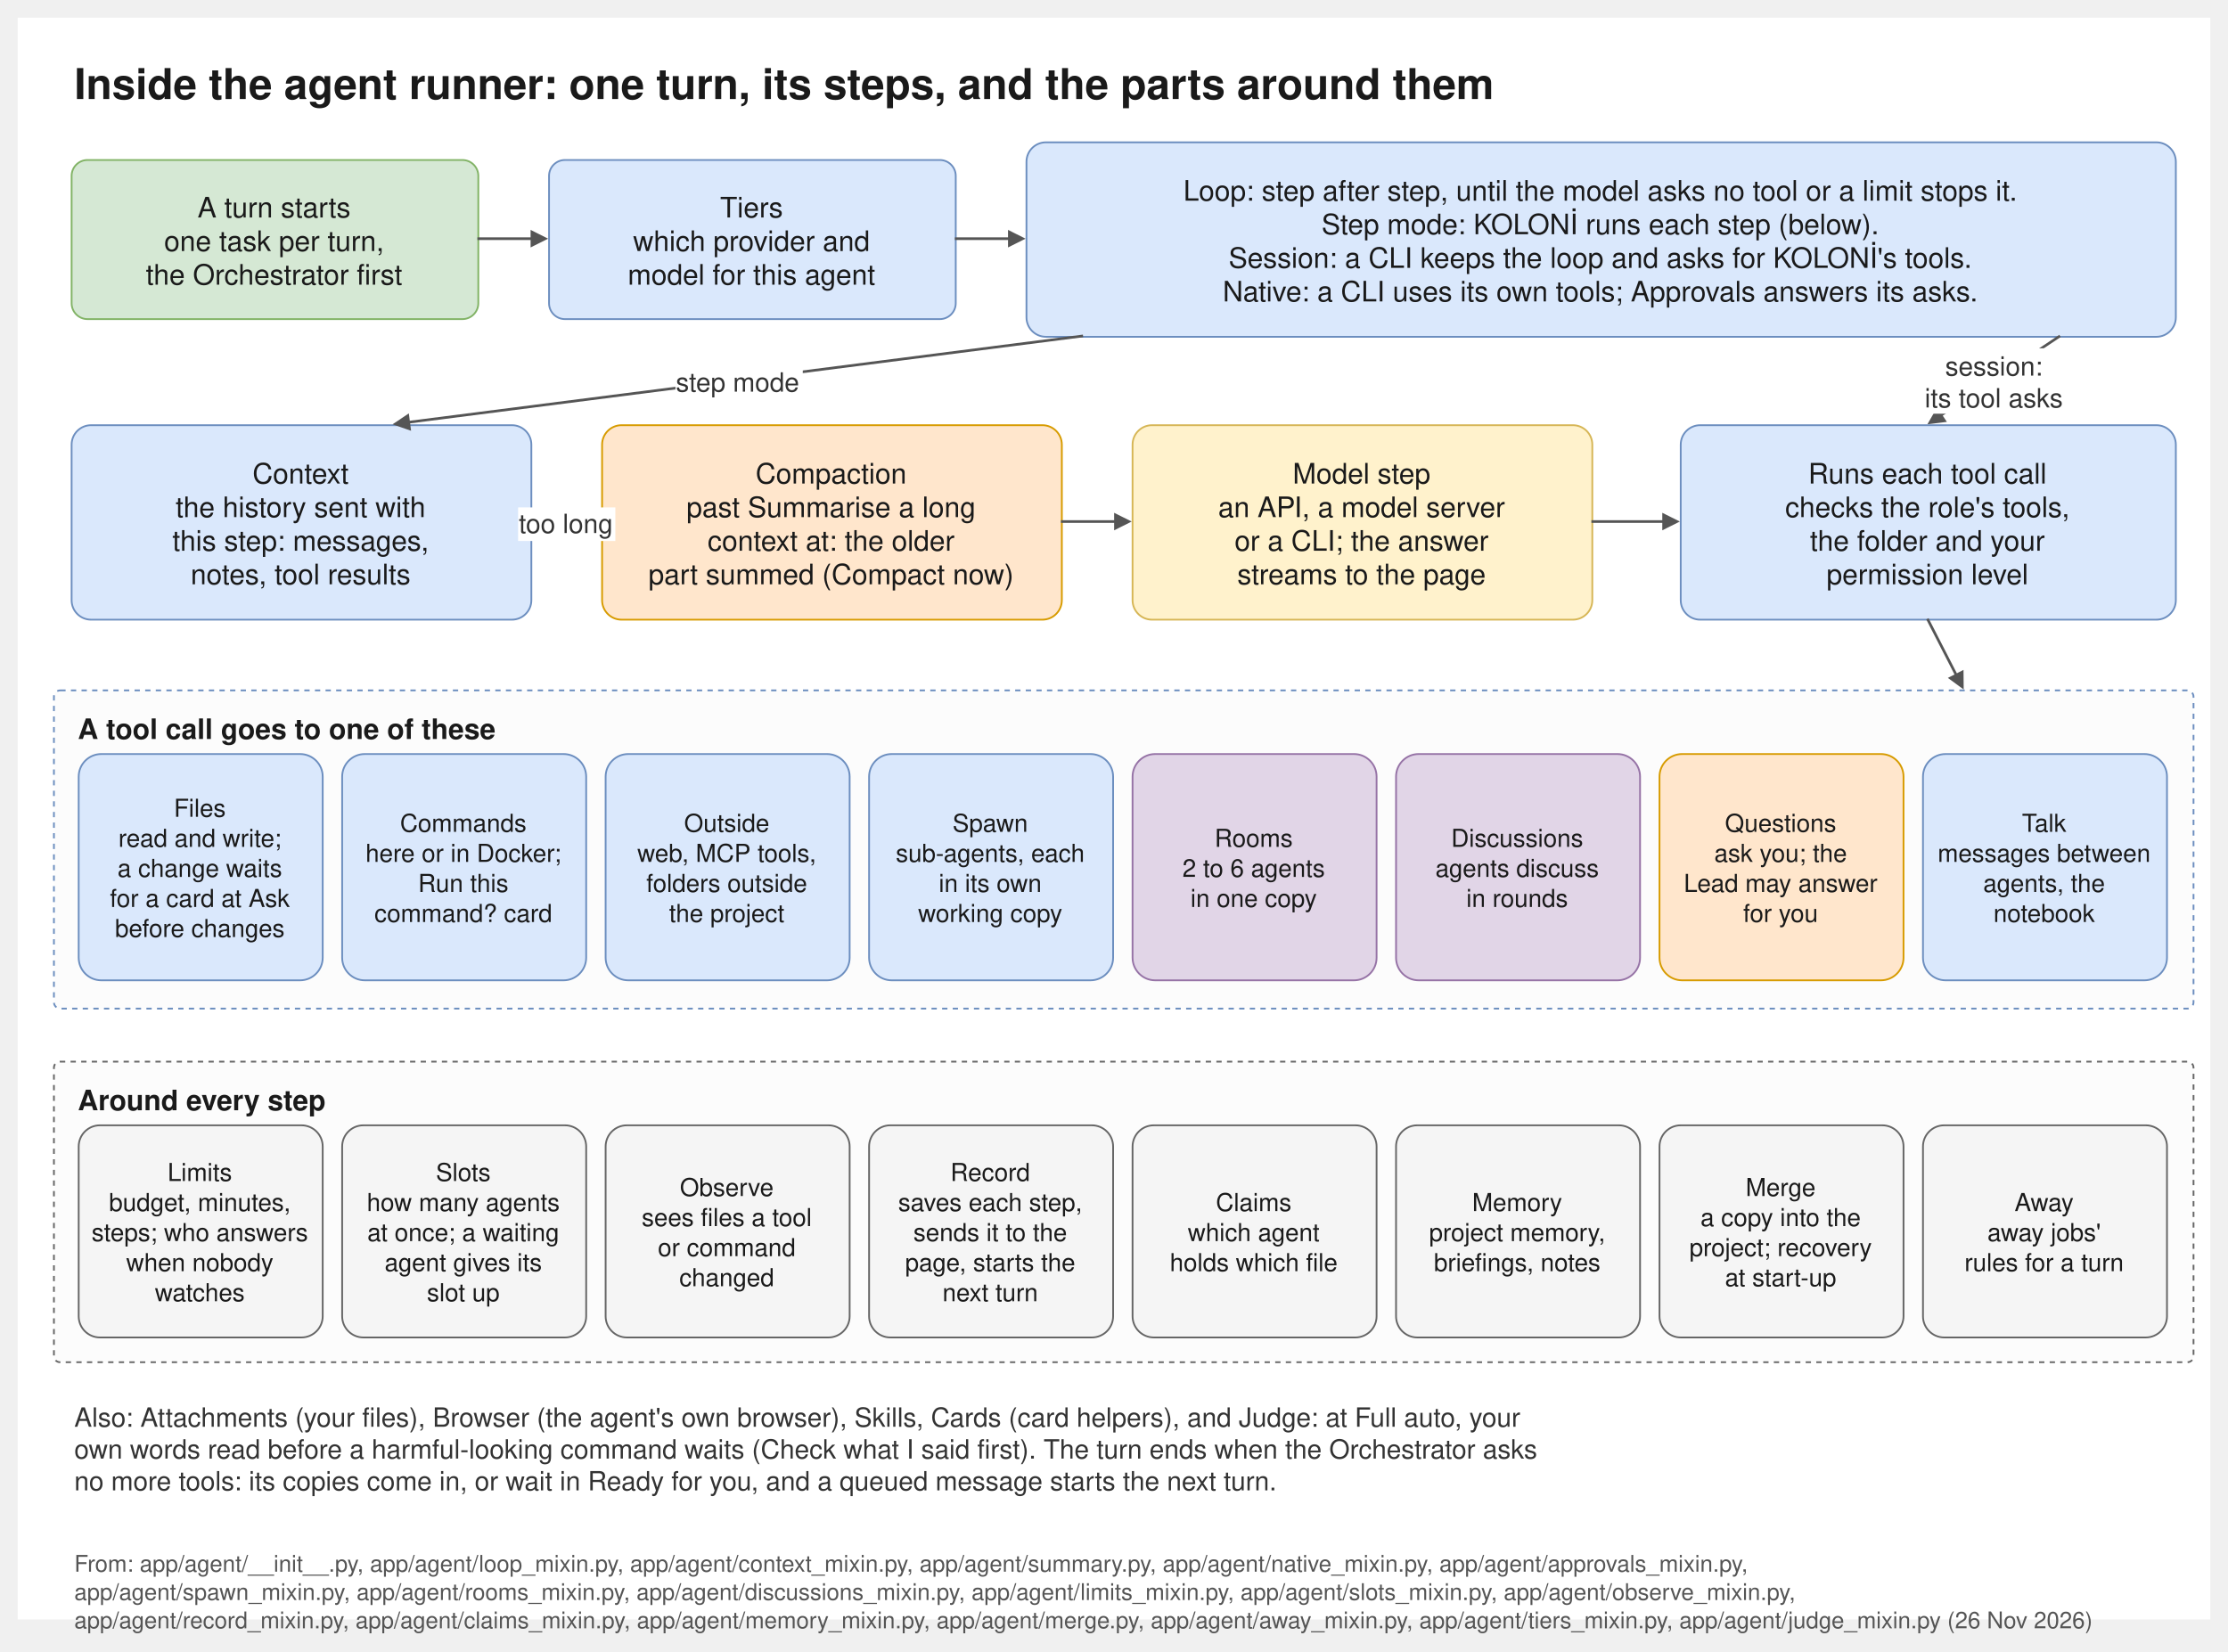
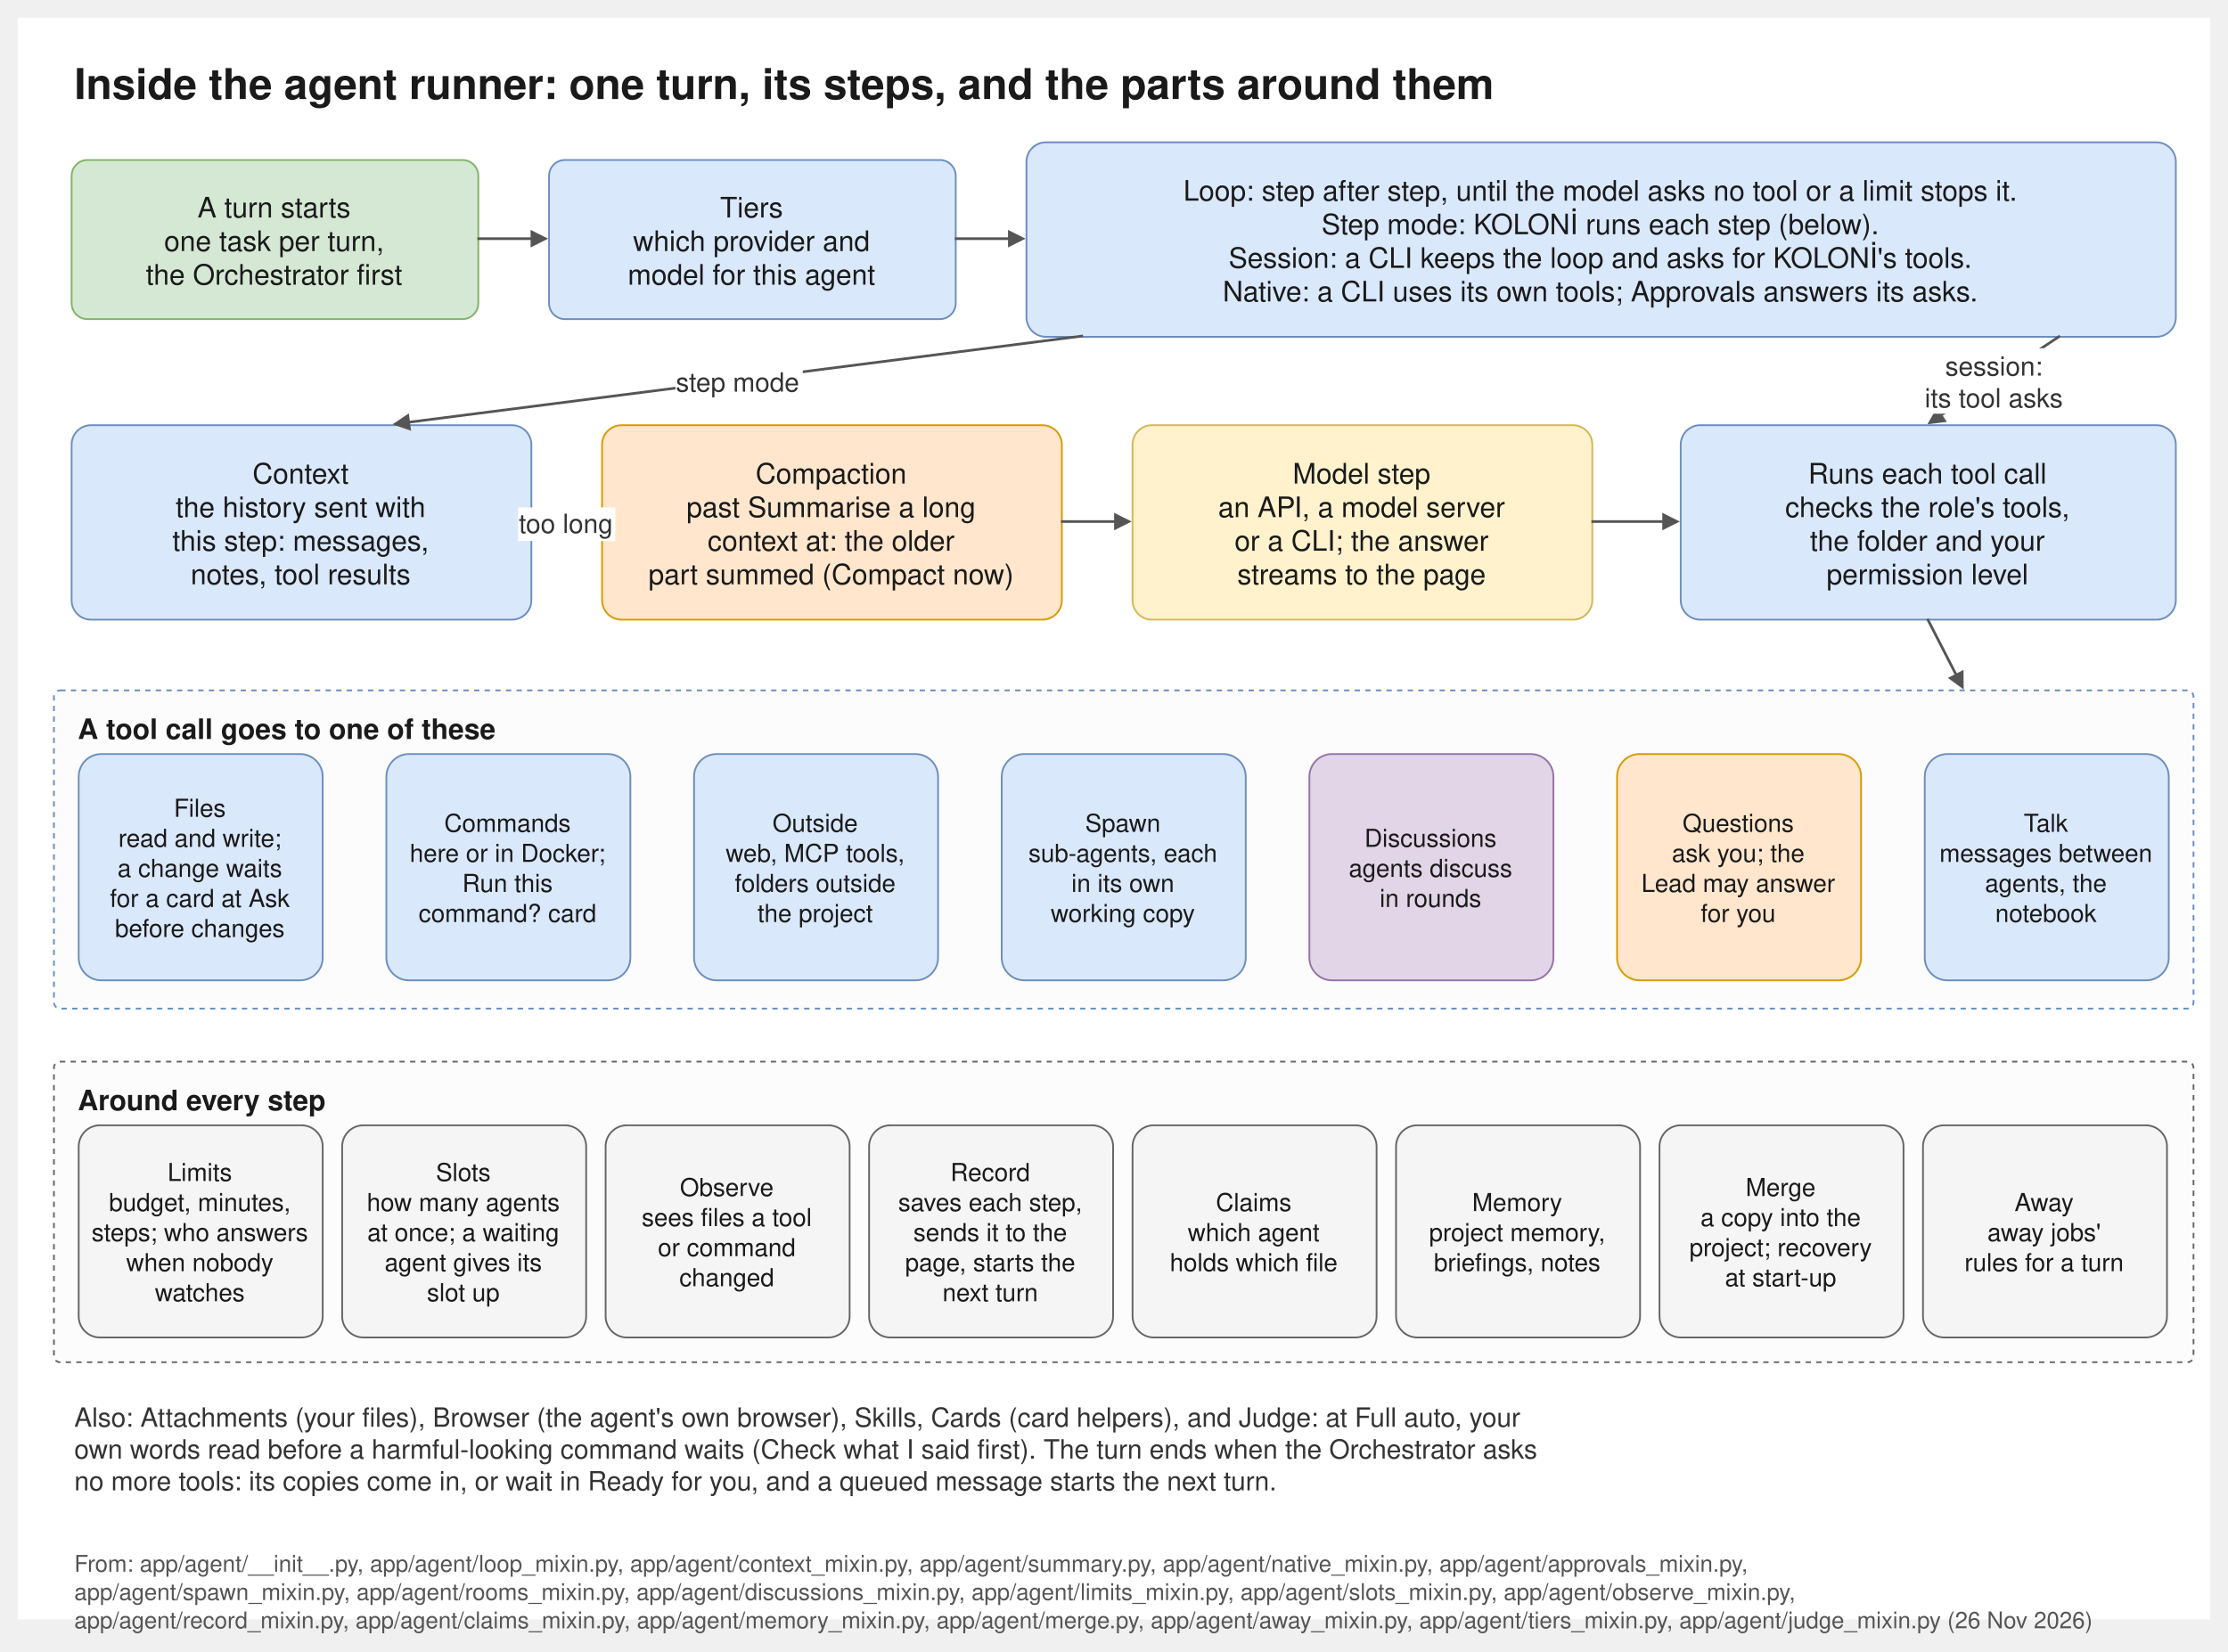
<svg xmlns="http://www.w3.org/2000/svg" style="background: transparent; background-color: transparent;" version="1.1" width="1260px" height="934px" viewBox="0 0 1260 934">
  <defs />
  <g>
    <g data-cell-id="0">
      <g data-cell-id="1">
        <g data-cell-id="backdrop">
          <g>
            <rect x="10" y="10" width="1240" height="906" fill="#ffffff" stroke="none" pointer-events="all" style="fill: light-dark(rgb(255, 255, 255), rgb(18, 18, 18));" />
          </g>
        </g>
        <g data-cell-id="title">
          <g>
            <rect x="40" y="26" width="1180" height="36" fill="none" stroke="none" pointer-events="all" />
          </g>
          <g>
            <g fill="#1a1a1a" font-family="Helvetica" font-weight="bold" text-anchor="start" font-size="24px" style="fill: light-dark(rgb(26, 26, 26), rgb(215, 215, 215));">
              <text x="42" y="56">Inside the agent runner: one turn, its steps, and the parts around them</text>
            </g>
          </g>
        </g>
        <g data-cell-id="start">
          <g transform="translate(0.5,0.5)">
            <rect x="40" y="90" width="230" height="90" rx="9" ry="9" fill="#d5e8d4" stroke="#82b366" pointer-events="all" style="fill: light-dark(rgb(213, 232, 212), rgb(31, 47, 30)); stroke: light-dark(rgb(130, 179, 102), rgb(68, 110, 44));" />
          </g>
          <g>
            <g fill="#1a1a1a" font-family="Helvetica" text-anchor="middle" font-size="16px" style="fill: light-dark(rgb(26, 26, 26), rgb(215, 215, 215));">
              <text x="155" y="123">A turn starts</text>
              <text x="155" y="142">one task per turn,</text>
              <text x="155" y="161">the Orchestrator first</text>
            </g>
          </g>
        </g>
        <g data-cell-id="tiers">
          <g transform="translate(0.5,0.5)">
            <rect x="310" y="90" width="230" height="90" rx="9" ry="9" fill="#dae8fc" stroke="#6c8ebf" pointer-events="all" style="fill: light-dark(rgb(218, 232, 252), rgb(29, 41, 59)); stroke: light-dark(rgb(108, 142, 191), rgb(92, 121, 163));" />
          </g>
          <g>
            <g fill="#1a1a1a" font-family="Helvetica" text-anchor="middle" font-size="16px" style="fill: light-dark(rgb(26, 26, 26), rgb(215, 215, 215));">
              <text x="425" y="123">Tiers</text>
              <text x="425" y="142">which provider and</text>
              <text x="425" y="161">model for this agent</text>
            </g>
          </g>
        </g>
        <g data-cell-id="loop">
          <g transform="translate(0.5,0.5)">
            <rect x="580" y="80" width="650" height="110" rx="11" ry="11" fill="#dae8fc" stroke="#6c8ebf" pointer-events="all" style="fill: light-dark(rgb(218, 232, 252), rgb(29, 41, 59)); stroke: light-dark(rgb(108, 142, 191), rgb(92, 121, 163));" />
          </g>
          <g>
            <g fill="#1a1a1a" font-family="Helvetica" text-anchor="middle" font-size="16px" style="fill: light-dark(rgb(26, 26, 26), rgb(215, 215, 215));">
              <text x="905" y="113.5">Loop: step after step, until the model asks no tool or a limit stops it.</text>
              <text x="905" y="132.5">Step mode: KOLONİ runs each step (below).</text>
              <text x="905" y="151.5">Session: a CLI keeps the loop and asks for KOLONİ's tools.</text>
              <text x="905" y="170.5">Native: a CLI uses its own tools; Approvals answers its asks.</text>
            </g>
          </g>
        </g>
        <g data-cell-id="ctx">
          <g transform="translate(0.5,0.5)">
            <rect x="40" y="240" width="260" height="110" rx="11" ry="11" fill="#dae8fc" stroke="#6c8ebf" pointer-events="all" style="fill: light-dark(rgb(218, 232, 252), rgb(29, 41, 59)); stroke: light-dark(rgb(108, 142, 191), rgb(92, 121, 163));" />
          </g>
          <g>
            <g fill="#1a1a1a" font-family="Helvetica" text-anchor="middle" font-size="16px" style="fill: light-dark(rgb(26, 26, 26), rgb(215, 215, 215));">
              <text x="170" y="273.5">Context</text>
              <text x="170" y="292.5">the history sent with</text>
              <text x="170" y="311.5">this step: messages,</text>
              <text x="170" y="330.5">notes, tool results</text>
            </g>
          </g>
        </g>
        <g data-cell-id="comp">
          <g transform="translate(0.5,0.5)">
            <rect x="340" y="240" width="260" height="110" rx="11" ry="11" fill="#ffe6cc" stroke="#d79b00" pointer-events="all" style="fill: light-dark(rgb(255, 230, 204), rgb(54, 33, 10)); stroke: light-dark(rgb(215, 155, 0), rgb(153, 101, 0));" />
          </g>
          <g>
            <g fill="#1a1a1a" font-family="Helvetica" text-anchor="middle" font-size="16px" style="fill: light-dark(rgb(26, 26, 26), rgb(215, 215, 215));">
              <text x="470" y="273.5">Compaction</text>
              <text x="470" y="292.5">past Summarise a long</text>
              <text x="470" y="311.5">context at: the older</text>
              <text x="470" y="330.5">part summed (Compact now)</text>
            </g>
          </g>
        </g>
        <g data-cell-id="model">
          <g transform="translate(0.5,0.5)">
            <rect x="640" y="240" width="260" height="110" rx="11" ry="11" fill="#fff2cc" stroke="#d6b656" pointer-events="all" style="fill: light-dark(rgb(255, 242, 204), rgb(40, 29, 0)); stroke: light-dark(rgb(214, 182, 86), rgb(109, 81, 0));" />
          </g>
          <g>
            <g fill="#1a1a1a" font-family="Helvetica" text-anchor="middle" font-size="16px" style="fill: light-dark(rgb(26, 26, 26), rgb(215, 215, 215));">
              <text x="770" y="273.5">Model step</text>
              <text x="770" y="292.5">an API, a model server</text>
              <text x="770" y="311.5">or a CLI; the answer</text>
              <text x="770" y="330.5">streams to the page</text>
            </g>
          </g>
        </g>
        <g data-cell-id="calls">
          <g transform="translate(0.5,0.5)">
            <rect x="950" y="240" width="280" height="110" rx="11" ry="11" fill="#dae8fc" stroke="#6c8ebf" pointer-events="all" style="fill: light-dark(rgb(218, 232, 252), rgb(29, 41, 59)); stroke: light-dark(rgb(108, 142, 191), rgb(92, 121, 163));" />
          </g>
          <g>
            <g fill="#1a1a1a" font-family="Helvetica" text-anchor="middle" font-size="16px" style="fill: light-dark(rgb(26, 26, 26), rgb(215, 215, 215));">
              <text x="1090" y="273.5">Runs each tool call</text>
              <text x="1090" y="292.5">checks the role's tools,</text>
              <text x="1090" y="311.5">the folder and your</text>
              <text x="1090" y="330.5">permission level</text>
            </g>
          </g>
        </g>
        <g data-cell-id="e9">
          <g>
            <path d="M 270 135 L 300.82 135" fill="none" stroke="#555555" stroke-width="1.5" stroke-miterlimit="10" pointer-events="stroke" style="stroke: light-dark(rgb(85, 85, 85), rgb(164, 164, 164));" />
            <path d="M 308.32 135 L 300.82 138.75 L 300.82 131.25 Z" fill="#555555" stroke="#555555" stroke-width="1.5" stroke-miterlimit="10" pointer-events="all" style="fill: light-dark(rgb(85, 85, 85), rgb(164, 164, 164)); stroke: light-dark(rgb(85, 85, 85), rgb(164, 164, 164));" />
          </g>
        </g>
        <g data-cell-id="e10">
          <g>
            <path d="M 540 135 L 570.82 135" fill="none" stroke="#555555" stroke-width="1.5" stroke-miterlimit="10" pointer-events="stroke" style="stroke: light-dark(rgb(85, 85, 85), rgb(164, 164, 164));" />
            <path d="M 578.32 135 L 570.82 138.75 L 570.82 131.25 Z" fill="#555555" stroke="#555555" stroke-width="1.5" stroke-miterlimit="10" pointer-events="all" style="fill: light-dark(rgb(85, 85, 85), rgb(164, 164, 164)); stroke: light-dark(rgb(85, 85, 85), rgb(164, 164, 164));" />
          </g>
        </g>
        <g data-cell-id="e11">
          <g>
            <path d="M 612.5 190 L 231.1 238.83" fill="none" stroke="#555555" stroke-width="1.5" stroke-miterlimit="10" pointer-events="stroke" style="stroke: light-dark(rgb(85, 85, 85), rgb(164, 164, 164));" />
            <path d="M 223.66 239.79 L 230.63 235.11 L 231.58 242.55 Z" fill="#555555" stroke="#555555" stroke-width="1.5" stroke-miterlimit="10" pointer-events="all" style="fill: light-dark(rgb(85, 85, 85), rgb(164, 164, 164)); stroke: light-dark(rgb(85, 85, 85), rgb(164, 164, 164));" />
          </g>
          <g>
            <g fill="#333333" font-family="Helvetica" text-anchor="middle" font-size="15px" style="fill: light-dark(rgb(51, 51, 51), rgb(193, 193, 193));">
              <rect fill="#ffffff" stroke="none" x="382" y="207" width="72" height="19" stroke-width="0" style="fill: light-dark(rgb(255, 255, 255), rgb(18, 18, 18));" />
              <text x="417.1" y="221.52">step mode</text>
            </g>
          </g>
        </g>
        <g data-cell-id="e12">
          <g>
            <path d="M 300 295 L 330.82 295" fill="none" stroke="#555555" stroke-width="1.5" stroke-miterlimit="10" stroke-dasharray="4.5 4.5" pointer-events="stroke" style="stroke: light-dark(rgb(85, 85, 85), rgb(164, 164, 164));" />
            <path d="M 338.32 295 L 330.82 298.75 L 330.82 291.25 Z" fill="#555555" stroke="#555555" stroke-width="1.5" stroke-miterlimit="10" pointer-events="all" style="fill: light-dark(rgb(85, 85, 85), rgb(164, 164, 164)); stroke: light-dark(rgb(85, 85, 85), rgb(164, 164, 164));" />
          </g>
          <g>
            <g fill="#333333" font-family="Helvetica" text-anchor="middle" font-size="15px" style="fill: light-dark(rgb(51, 51, 51), rgb(193, 193, 193));">
              <rect fill="#ffffff" stroke="none" x="293" y="287" width="55" height="19" stroke-width="0" style="fill: light-dark(rgb(255, 255, 255), rgb(18, 18, 18));" />
              <text x="320" y="301.5">too long</text>
            </g>
          </g>
        </g>
        <g data-cell-id="e13">
          <g>
            <path d="M 600 295 L 630.82 295" fill="none" stroke="#555555" stroke-width="1.5" stroke-miterlimit="10" pointer-events="stroke" style="stroke: light-dark(rgb(85, 85, 85), rgb(164, 164, 164));" />
            <path d="M 638.32 295 L 630.82 298.75 L 630.82 291.25 Z" fill="#555555" stroke="#555555" stroke-width="1.5" stroke-miterlimit="10" pointer-events="all" style="fill: light-dark(rgb(85, 85, 85), rgb(164, 164, 164)); stroke: light-dark(rgb(85, 85, 85), rgb(164, 164, 164));" />
          </g>
        </g>
        <g data-cell-id="e14">
          <g>
            <path d="M 900 295 L 940.82 295" fill="none" stroke="#555555" stroke-width="1.5" stroke-miterlimit="10" pointer-events="stroke" style="stroke: light-dark(rgb(85, 85, 85), rgb(164, 164, 164));" />
            <path d="M 948.32 295 L 940.82 298.75 L 940.82 291.25 Z" fill="#555555" stroke="#555555" stroke-width="1.5" stroke-miterlimit="10" pointer-events="all" style="fill: light-dark(rgb(85, 85, 85), rgb(164, 164, 164)); stroke: light-dark(rgb(85, 85, 85), rgb(164, 164, 164));" />
          </g>
        </g>
        <g data-cell-id="e15">
          <g>
            <path d="M 1165 190 L 1097.64 234.91" fill="none" stroke="#555555" stroke-width="1.5" stroke-miterlimit="10" pointer-events="stroke" style="stroke: light-dark(rgb(85, 85, 85), rgb(164, 164, 164));" />
            <path d="M 1091.4 239.07 L 1095.56 231.79 L 1099.72 238.03 Z" fill="#555555" stroke="#555555" stroke-width="1.5" stroke-miterlimit="10" pointer-events="all" style="fill: light-dark(rgb(85, 85, 85), rgb(164, 164, 164)); stroke: light-dark(rgb(85, 85, 85), rgb(164, 164, 164));" />
          </g>
          <g>
            <g fill="#333333" font-family="Helvetica" text-anchor="middle" font-size="15px" style="fill: light-dark(rgb(51, 51, 51), rgb(193, 193, 193));">
              <rect fill="#ffffff" stroke="none" x="1088" y="197" width="80" height="37" stroke-width="0" style="fill: light-dark(rgb(255, 255, 255), rgb(18, 18, 18));" />
              <text x="1127.56" y="212.46">session:</text>
              <text x="1127.56" y="230.46">its tool asks</text>
            </g>
          </g>
        </g>
        <g data-cell-id="dest">
          <g transform="translate(0.5,0.5)">
            <rect x="30" y="390" width="1210" height="180" rx="3.6" ry="3.6" fill="#fcfcfc" stroke="#6c8ebf" stroke-dasharray="3 3" pointer-events="all" style="fill: light-dark(rgb(252, 252, 252), rgb(20, 20, 20)); stroke: light-dark(rgb(108, 142, 191), rgb(92, 121, 163));" />
          </g>
          <g>
            <g fill="#1a1a1a" font-family="Helvetica" font-weight="bold" text-anchor="start" font-size="16px" style="fill: light-dark(rgb(26, 26, 26), rgb(215, 215, 215));">
              <text x="44" y="418">A tool call goes to one of these</text>
            </g>
          </g>
        </g>
        <g data-cell-id="e17">
          <g>
            <path d="M 1090 350 L 1106.34 381.84" fill="none" stroke="#555555" stroke-width="1.5" stroke-miterlimit="10" pointer-events="stroke" style="stroke: light-dark(rgb(85, 85, 85), rgb(164, 164, 164));" />
            <path d="M 1109.76 388.51 L 1103 383.55 L 1109.68 380.12 Z" fill="#555555" stroke="#555555" stroke-width="1.5" stroke-miterlimit="10" pointer-events="all" style="fill: light-dark(rgb(85, 85, 85), rgb(164, 164, 164)); stroke: light-dark(rgb(85, 85, 85), rgb(164, 164, 164));" />
          </g>
        </g>
        <g data-cell-id="d0">
          <g transform="translate(0.5,0.5)">
            <rect x="44" y="426" width="138" height="128" rx="12.8" ry="12.8" fill="#dae8fc" stroke="#6c8ebf" pointer-events="all" style="fill: light-dark(rgb(218, 232, 252), rgb(29, 41, 59)); stroke: light-dark(rgb(108, 142, 191), rgb(92, 121, 163));" />
          </g>
          <g>
            <g fill="#1a1a1a" font-family="Helvetica" text-anchor="middle" font-size="14px" style="fill: light-dark(rgb(26, 26, 26), rgb(215, 215, 215));">
              <text x="113" y="462">Files</text>
              <text x="113" y="479">read and write;</text>
              <text x="113" y="496">a change waits</text>
              <text x="113" y="513">for a card at Ask</text>
              <text x="113" y="530">before changes</text>
            </g>
          </g>
        </g>
        <g data-cell-id="d1">
          <g transform="translate(0.5,0.5)">
-             <rect x="193" y="426" width="138" height="128" rx="12.8" ry="12.8" fill="#dae8fc" stroke="#6c8ebf" pointer-events="all" style="fill: light-dark(rgb(218, 232, 252), rgb(29, 41, 59)); stroke: light-dark(rgb(108, 142, 191), rgb(92, 121, 163));" />
-           </g>
-           <g>
-             <g fill="#1a1a1a" font-family="Helvetica" text-anchor="middle" font-size="14px" style="fill: light-dark(rgb(26, 26, 26), rgb(215, 215, 215));">
-               <text x="262" y="470.5">Commands</text>
-               <text x="262" y="487.5">here or in Docker;</text>
-               <text x="262" y="504.5">Run this</text>
-               <text x="262" y="521.5">command? card</text>
+             <rect x="218" y="426" width="138" height="128" rx="12.8" ry="12.8" fill="#dae8fc" stroke="#6c8ebf" pointer-events="all" style="fill: light-dark(rgb(218, 232, 252), rgb(29, 41, 59)); stroke: light-dark(rgb(108, 142, 191), rgb(92, 121, 163));" />
+           </g>
+           <g>
+             <g fill="#1a1a1a" font-family="Helvetica" text-anchor="middle" font-size="14px" style="fill: light-dark(rgb(26, 26, 26), rgb(215, 215, 215));">
+               <text x="287" y="470.5">Commands</text>
+               <text x="287" y="487.5">here or in Docker;</text>
+               <text x="287" y="504.5">Run this</text>
+               <text x="287" y="521.5">command? card</text>
            </g>
          </g>
        </g>
        <g data-cell-id="d2">
          <g transform="translate(0.5,0.5)">
-             <rect x="342" y="426" width="138" height="128" rx="12.8" ry="12.8" fill="#dae8fc" stroke="#6c8ebf" pointer-events="all" style="fill: light-dark(rgb(218, 232, 252), rgb(29, 41, 59)); stroke: light-dark(rgb(108, 142, 191), rgb(92, 121, 163));" />
-           </g>
-           <g>
-             <g fill="#1a1a1a" font-family="Helvetica" text-anchor="middle" font-size="14px" style="fill: light-dark(rgb(26, 26, 26), rgb(215, 215, 215));">
-               <text x="411" y="470.5">Outside</text>
-               <text x="411" y="487.5">web, MCP tools,</text>
-               <text x="411" y="504.5">folders outside</text>
-               <text x="411" y="521.5">the project</text>
+             <rect x="392" y="426" width="138" height="128" rx="12.8" ry="12.8" fill="#dae8fc" stroke="#6c8ebf" pointer-events="all" style="fill: light-dark(rgb(218, 232, 252), rgb(29, 41, 59)); stroke: light-dark(rgb(108, 142, 191), rgb(92, 121, 163));" />
+           </g>
+           <g>
+             <g fill="#1a1a1a" font-family="Helvetica" text-anchor="middle" font-size="14px" style="fill: light-dark(rgb(26, 26, 26), rgb(215, 215, 215));">
+               <text x="461" y="470.5">Outside</text>
+               <text x="461" y="487.5">web, MCP tools,</text>
+               <text x="461" y="504.5">folders outside</text>
+               <text x="461" y="521.5">the project</text>
            </g>
          </g>
        </g>
        <g data-cell-id="d3">
          <g transform="translate(0.5,0.5)">
-             <rect x="491" y="426" width="138" height="128" rx="12.8" ry="12.8" fill="#dae8fc" stroke="#6c8ebf" pointer-events="all" style="fill: light-dark(rgb(218, 232, 252), rgb(29, 41, 59)); stroke: light-dark(rgb(108, 142, 191), rgb(92, 121, 163));" />
-           </g>
-           <g>
-             <g fill="#1a1a1a" font-family="Helvetica" text-anchor="middle" font-size="14px" style="fill: light-dark(rgb(26, 26, 26), rgb(215, 215, 215));">
-               <text x="560" y="470.5">Spawn</text>
-               <text x="560" y="487.5">sub-agents, each</text>
-               <text x="560" y="504.5">in its own</text>
-               <text x="560" y="521.5">working copy</text>
-             </g>
-           </g>
-         </g>
-         <g data-cell-id="d4">
-           <g transform="translate(0.5,0.5)">
-             <rect x="640" y="426" width="138" height="128" rx="12.8" ry="12.8" fill="#e1d5e7" stroke="#9673a6" pointer-events="all" style="fill: light-dark(rgb(225, 213, 231), rgb(57, 47, 63)); stroke: light-dark(rgb(150, 115, 166), rgb(149, 119, 163));" />
-           </g>
-           <g>
-             <g fill="#1a1a1a" font-family="Helvetica" text-anchor="middle" font-size="14px" style="fill: light-dark(rgb(26, 26, 26), rgb(215, 215, 215));">
-               <text x="709" y="479">Rooms</text>
-               <text x="709" y="496">2 to 6 agents</text>
-               <text x="709" y="513">in one copy</text>
+             <rect x="566" y="426" width="138" height="128" rx="12.8" ry="12.8" fill="#dae8fc" stroke="#6c8ebf" pointer-events="all" style="fill: light-dark(rgb(218, 232, 252), rgb(29, 41, 59)); stroke: light-dark(rgb(108, 142, 191), rgb(92, 121, 163));" />
+           </g>
+           <g>
+             <g fill="#1a1a1a" font-family="Helvetica" text-anchor="middle" font-size="14px" style="fill: light-dark(rgb(26, 26, 26), rgb(215, 215, 215));">
+               <text x="635" y="470.5">Spawn</text>
+               <text x="635" y="487.5">sub-agents, each</text>
+               <text x="635" y="504.5">in its own</text>
+               <text x="635" y="521.5">working copy</text>
            </g>
          </g>
        </g>
        <g data-cell-id="d5">
          <g transform="translate(0.5,0.5)">
-             <rect x="789" y="426" width="138" height="128" rx="12.8" ry="12.8" fill="#e1d5e7" stroke="#9673a6" pointer-events="all" style="fill: light-dark(rgb(225, 213, 231), rgb(57, 47, 63)); stroke: light-dark(rgb(150, 115, 166), rgb(149, 119, 163));" />
-           </g>
-           <g>
-             <g fill="#1a1a1a" font-family="Helvetica" text-anchor="middle" font-size="14px" style="fill: light-dark(rgb(26, 26, 26), rgb(215, 215, 215));">
-               <text x="858" y="479">Discussions</text>
-               <text x="858" y="496">agents discuss</text>
-               <text x="858" y="513">in rounds</text>
+             <rect x="740" y="426" width="138" height="128" rx="12.8" ry="12.8" fill="#e1d5e7" stroke="#9673a6" pointer-events="all" style="fill: light-dark(rgb(225, 213, 231), rgb(57, 47, 63)); stroke: light-dark(rgb(150, 115, 166), rgb(149, 119, 163));" />
+           </g>
+           <g>
+             <g fill="#1a1a1a" font-family="Helvetica" text-anchor="middle" font-size="14px" style="fill: light-dark(rgb(26, 26, 26), rgb(215, 215, 215));">
+               <text x="809" y="479">Discussions</text>
+               <text x="809" y="496">agents discuss</text>
+               <text x="809" y="513">in rounds</text>
            </g>
          </g>
        </g>
        <g data-cell-id="d6">
          <g transform="translate(0.5,0.5)">
-             <rect x="938" y="426" width="138" height="128" rx="12.8" ry="12.8" fill="#ffe6cc" stroke="#d79b00" pointer-events="all" style="fill: light-dark(rgb(255, 230, 204), rgb(54, 33, 10)); stroke: light-dark(rgb(215, 155, 0), rgb(153, 101, 0));" />
-           </g>
-           <g>
-             <g fill="#1a1a1a" font-family="Helvetica" text-anchor="middle" font-size="14px" style="fill: light-dark(rgb(26, 26, 26), rgb(215, 215, 215));">
-               <text x="1007" y="470.5">Questions</text>
-               <text x="1007" y="487.5">ask you; the</text>
-               <text x="1007" y="504.5">Lead may answer</text>
-               <text x="1007" y="521.5">for you</text>
+             <rect x="914" y="426" width="138" height="128" rx="12.8" ry="12.8" fill="#ffe6cc" stroke="#d79b00" pointer-events="all" style="fill: light-dark(rgb(255, 230, 204), rgb(54, 33, 10)); stroke: light-dark(rgb(215, 155, 0), rgb(153, 101, 0));" />
+           </g>
+           <g>
+             <g fill="#1a1a1a" font-family="Helvetica" text-anchor="middle" font-size="14px" style="fill: light-dark(rgb(26, 26, 26), rgb(215, 215, 215));">
+               <text x="983" y="470.5">Questions</text>
+               <text x="983" y="487.5">ask you; the</text>
+               <text x="983" y="504.5">Lead may answer</text>
+               <text x="983" y="521.5">for you</text>
            </g>
          </g>
        </g>
        <g data-cell-id="d7">
          <g transform="translate(0.5,0.5)">
-             <rect x="1087" y="426" width="138" height="128" rx="12.8" ry="12.8" fill="#dae8fc" stroke="#6c8ebf" pointer-events="all" style="fill: light-dark(rgb(218, 232, 252), rgb(29, 41, 59)); stroke: light-dark(rgb(108, 142, 191), rgb(92, 121, 163));" />
-           </g>
-           <g>
-             <g fill="#1a1a1a" font-family="Helvetica" text-anchor="middle" font-size="14px" style="fill: light-dark(rgb(26, 26, 26), rgb(215, 215, 215));">
-               <text x="1156" y="470.5">Talk</text>
-               <text x="1156" y="487.5">messages between</text>
-               <text x="1156" y="504.5">agents, the</text>
-               <text x="1156" y="521.5">notebook</text>
+             <rect x="1088" y="426" width="138" height="128" rx="12.8" ry="12.8" fill="#dae8fc" stroke="#6c8ebf" pointer-events="all" style="fill: light-dark(rgb(218, 232, 252), rgb(29, 41, 59)); stroke: light-dark(rgb(108, 142, 191), rgb(92, 121, 163));" />
+           </g>
+           <g>
+             <g fill="#1a1a1a" font-family="Helvetica" text-anchor="middle" font-size="14px" style="fill: light-dark(rgb(26, 26, 26), rgb(215, 215, 215));">
+               <text x="1157" y="470.5">Talk</text>
+               <text x="1157" y="487.5">messages between</text>
+               <text x="1157" y="504.5">agents, the</text>
+               <text x="1157" y="521.5">notebook</text>
            </g>
          </g>
        </g>
        <g data-cell-id="around">
          <g transform="translate(0.5,0.5)">
            <rect x="30" y="600" width="1210" height="170" rx="3.4" ry="3.4" fill="#fcfcfc" stroke="#666666" stroke-dasharray="3 3" pointer-events="all" style="fill: light-dark(rgb(252, 252, 252), rgb(20, 20, 20)); stroke: light-dark(rgb(102, 102, 102), rgb(149, 149, 149));" />
          </g>
          <g>
            <g fill="#1a1a1a" font-family="Helvetica" font-weight="bold" text-anchor="start" font-size="16px" style="fill: light-dark(rgb(26, 26, 26), rgb(215, 215, 215));">
              <text x="44" y="628">Around every step</text>
            </g>
          </g>
        </g>
        <g data-cell-id="a0">
          <g transform="translate(0.5,0.5)">
            <rect x="44" y="636" width="138" height="120" rx="12" ry="12" fill="#f5f5f5" stroke="#666666" pointer-events="all" style="fill: light-dark(rgb(245, 245, 245), rgb(26, 26, 26)); stroke: light-dark(rgb(102, 102, 102), rgb(149, 149, 149));" />
          </g>
          <g>
            <g fill="#1a1a1a" font-family="Helvetica" text-anchor="middle" font-size="14px" style="fill: light-dark(rgb(26, 26, 26), rgb(215, 215, 215));">
              <text x="113" y="668">Limits</text>
              <text x="113" y="685">budget, minutes,</text>
              <text x="113" y="702">steps; who answers</text>
              <text x="113" y="719">when nobody</text>
              <text x="113" y="736">watches</text>
            </g>
          </g>
        </g>
        <g data-cell-id="a1">
          <g transform="translate(0.5,0.5)">
            <rect x="193" y="636" width="138" height="120" rx="12" ry="12" fill="#f5f5f5" stroke="#666666" pointer-events="all" style="fill: light-dark(rgb(245, 245, 245), rgb(26, 26, 26)); stroke: light-dark(rgb(102, 102, 102), rgb(149, 149, 149));" />
          </g>
          <g>
            <g fill="#1a1a1a" font-family="Helvetica" text-anchor="middle" font-size="14px" style="fill: light-dark(rgb(26, 26, 26), rgb(215, 215, 215));">
              <text x="262" y="668">Slots</text>
              <text x="262" y="685">how many agents</text>
              <text x="262" y="702">at once; a waiting</text>
              <text x="262" y="719">agent gives its</text>
              <text x="262" y="736">slot up</text>
            </g>
          </g>
        </g>
        <g data-cell-id="a2">
          <g transform="translate(0.5,0.5)">
            <rect x="342" y="636" width="138" height="120" rx="12" ry="12" fill="#f5f5f5" stroke="#666666" pointer-events="all" style="fill: light-dark(rgb(245, 245, 245), rgb(26, 26, 26)); stroke: light-dark(rgb(102, 102, 102), rgb(149, 149, 149));" />
          </g>
          <g>
            <g fill="#1a1a1a" font-family="Helvetica" text-anchor="middle" font-size="14px" style="fill: light-dark(rgb(26, 26, 26), rgb(215, 215, 215));">
              <text x="411" y="676.5">Observe</text>
              <text x="411" y="693.5">sees files a tool</text>
              <text x="411" y="710.5">or command</text>
              <text x="411" y="727.5">changed</text>
            </g>
          </g>
        </g>
        <g data-cell-id="a3">
          <g transform="translate(0.5,0.5)">
            <rect x="491" y="636" width="138" height="120" rx="12" ry="12" fill="#f5f5f5" stroke="#666666" pointer-events="all" style="fill: light-dark(rgb(245, 245, 245), rgb(26, 26, 26)); stroke: light-dark(rgb(102, 102, 102), rgb(149, 149, 149));" />
          </g>
          <g>
            <g fill="#1a1a1a" font-family="Helvetica" text-anchor="middle" font-size="14px" style="fill: light-dark(rgb(26, 26, 26), rgb(215, 215, 215));">
              <text x="560" y="668">Record</text>
              <text x="560" y="685">saves each step,</text>
              <text x="560" y="702">sends it to the</text>
              <text x="560" y="719">page, starts the</text>
              <text x="560" y="736">next turn</text>
            </g>
          </g>
        </g>
        <g data-cell-id="a4">
          <g transform="translate(0.5,0.5)">
            <rect x="640" y="636" width="138" height="120" rx="12" ry="12" fill="#f5f5f5" stroke="#666666" pointer-events="all" style="fill: light-dark(rgb(245, 245, 245), rgb(26, 26, 26)); stroke: light-dark(rgb(102, 102, 102), rgb(149, 149, 149));" />
          </g>
          <g>
            <g fill="#1a1a1a" font-family="Helvetica" text-anchor="middle" font-size="14px" style="fill: light-dark(rgb(26, 26, 26), rgb(215, 215, 215));">
              <text x="709" y="685">Claims</text>
              <text x="709" y="702">which agent</text>
              <text x="709" y="719">holds which file</text>
            </g>
          </g>
        </g>
        <g data-cell-id="a5">
          <g transform="translate(0.5,0.5)">
            <rect x="789" y="636" width="138" height="120" rx="12" ry="12" fill="#f5f5f5" stroke="#666666" pointer-events="all" style="fill: light-dark(rgb(245, 245, 245), rgb(26, 26, 26)); stroke: light-dark(rgb(102, 102, 102), rgb(149, 149, 149));" />
          </g>
          <g>
            <g fill="#1a1a1a" font-family="Helvetica" text-anchor="middle" font-size="14px" style="fill: light-dark(rgb(26, 26, 26), rgb(215, 215, 215));">
              <text x="858" y="685">Memory</text>
              <text x="858" y="702">project memory,</text>
              <text x="858" y="719">briefings, notes</text>
            </g>
          </g>
        </g>
        <g data-cell-id="a6">
          <g transform="translate(0.5,0.5)">
            <rect x="938" y="636" width="138" height="120" rx="12" ry="12" fill="#f5f5f5" stroke="#666666" pointer-events="all" style="fill: light-dark(rgb(245, 245, 245), rgb(26, 26, 26)); stroke: light-dark(rgb(102, 102, 102), rgb(149, 149, 149));" />
          </g>
          <g>
            <g fill="#1a1a1a" font-family="Helvetica" text-anchor="middle" font-size="14px" style="fill: light-dark(rgb(26, 26, 26), rgb(215, 215, 215));">
              <text x="1007" y="676.5">Merge</text>
              <text x="1007" y="693.5">a copy into the</text>
              <text x="1007" y="710.5">project; recovery</text>
              <text x="1007" y="727.5">at start-up</text>
            </g>
          </g>
        </g>
        <g data-cell-id="a7">
          <g transform="translate(0.5,0.5)">
            <rect x="1087" y="636" width="138" height="120" rx="12" ry="12" fill="#f5f5f5" stroke="#666666" pointer-events="all" style="fill: light-dark(rgb(245, 245, 245), rgb(26, 26, 26)); stroke: light-dark(rgb(102, 102, 102), rgb(149, 149, 149));" />
          </g>
          <g>
            <g fill="#1a1a1a" font-family="Helvetica" text-anchor="middle" font-size="14px" style="fill: light-dark(rgb(26, 26, 26), rgb(215, 215, 215));">
              <text x="1156" y="685">Away</text>
              <text x="1156" y="702">away jobs'</text>
              <text x="1156" y="719">rules for a turn</text>
            </g>
          </g>
        </g>
        <g data-cell-id="also">
          <g>
            <rect x="40" y="786" width="1190" height="66" fill="none" stroke="none" pointer-events="all" />
          </g>
          <g>
            <g fill="#333333" font-family="Helvetica" text-anchor="start" font-size="15px" style="fill: light-dark(rgb(51, 51, 51), rgb(193, 193, 193));">
              <text x="42" y="807">Also: Attachments (your files), Browser (the agent's own browser), Skills, Cards (card helpers), and Judge: at Full auto, your</text>
              <text x="42" y="825">own words read before a harmful-looking command waits (Check what I said first). The turn ends when the Orchestrator asks</text>
              <text x="42" y="843">no more tools: its copies come in, or wait in Ready for you, and a queued message starts the next turn.</text>
            </g>
          </g>
        </g>
        <g data-cell-id="footer">
          <g>
            <rect x="40" y="870" width="1180" height="40" fill="none" stroke="none" pointer-events="all" />
          </g>
          <g>
            <g fill="#555555" font-family="Helvetica" text-anchor="start" font-size="13px" style="fill: light-dark(rgb(85, 85, 85), rgb(164, 164, 164));">
              <text x="42" y="889">From: app/agent/__init__.py, app/agent/loop_mixin.py, app/agent/context_mixin.py, app/agent/summary.py, app/agent/native_mixin.py, app/agent/approvals_mixin.py,</text>
              <text x="42" y="905">app/agent/spawn_mixin.py, app/agent/rooms_mixin.py, app/agent/discussions_mixin.py, app/agent/limits_mixin.py, app/agent/slots_mixin.py, app/agent/observe_mixin.py,</text>
              <text x="42" y="921">app/agent/record_mixin.py, app/agent/claims_mixin.py, app/agent/memory_mixin.py, app/agent/merge.py, app/agent/away_mixin.py, app/agent/tiers_mixin.py, app/agent/judge_mixin.py (26 Nov 2026)</text>
            </g>
          </g>
        </g>
      </g>
    </g>
  </g>
</svg>
